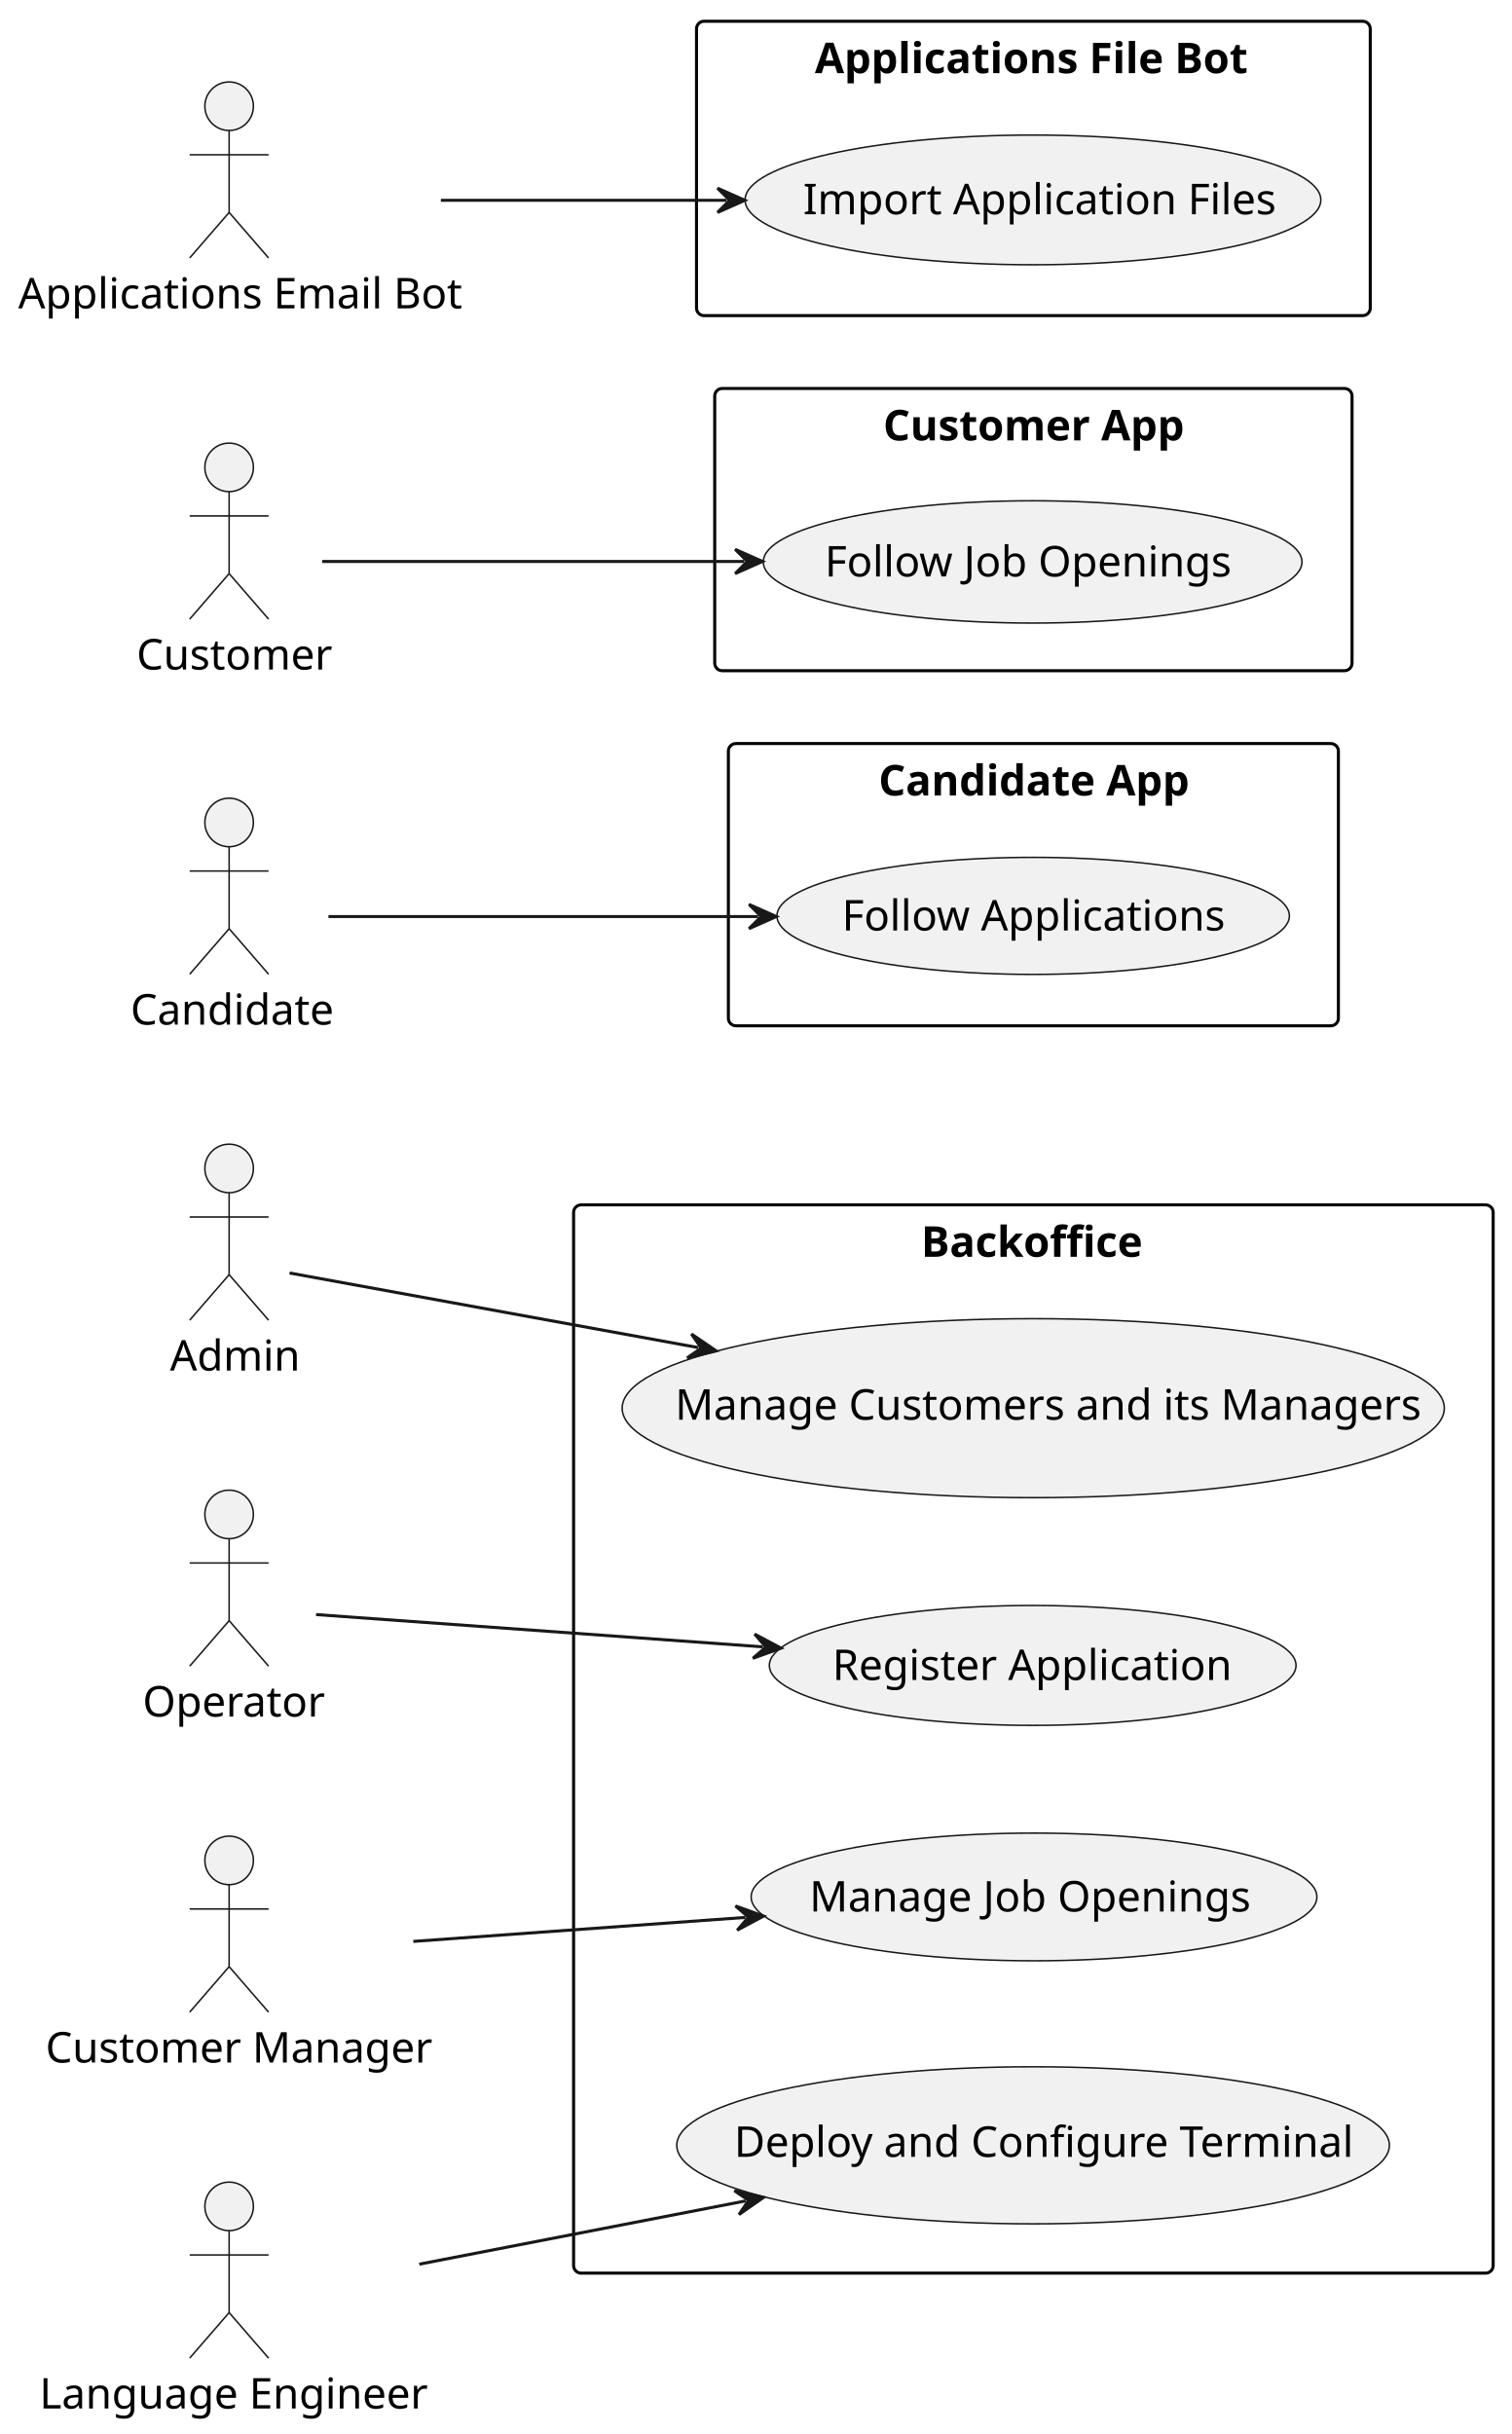
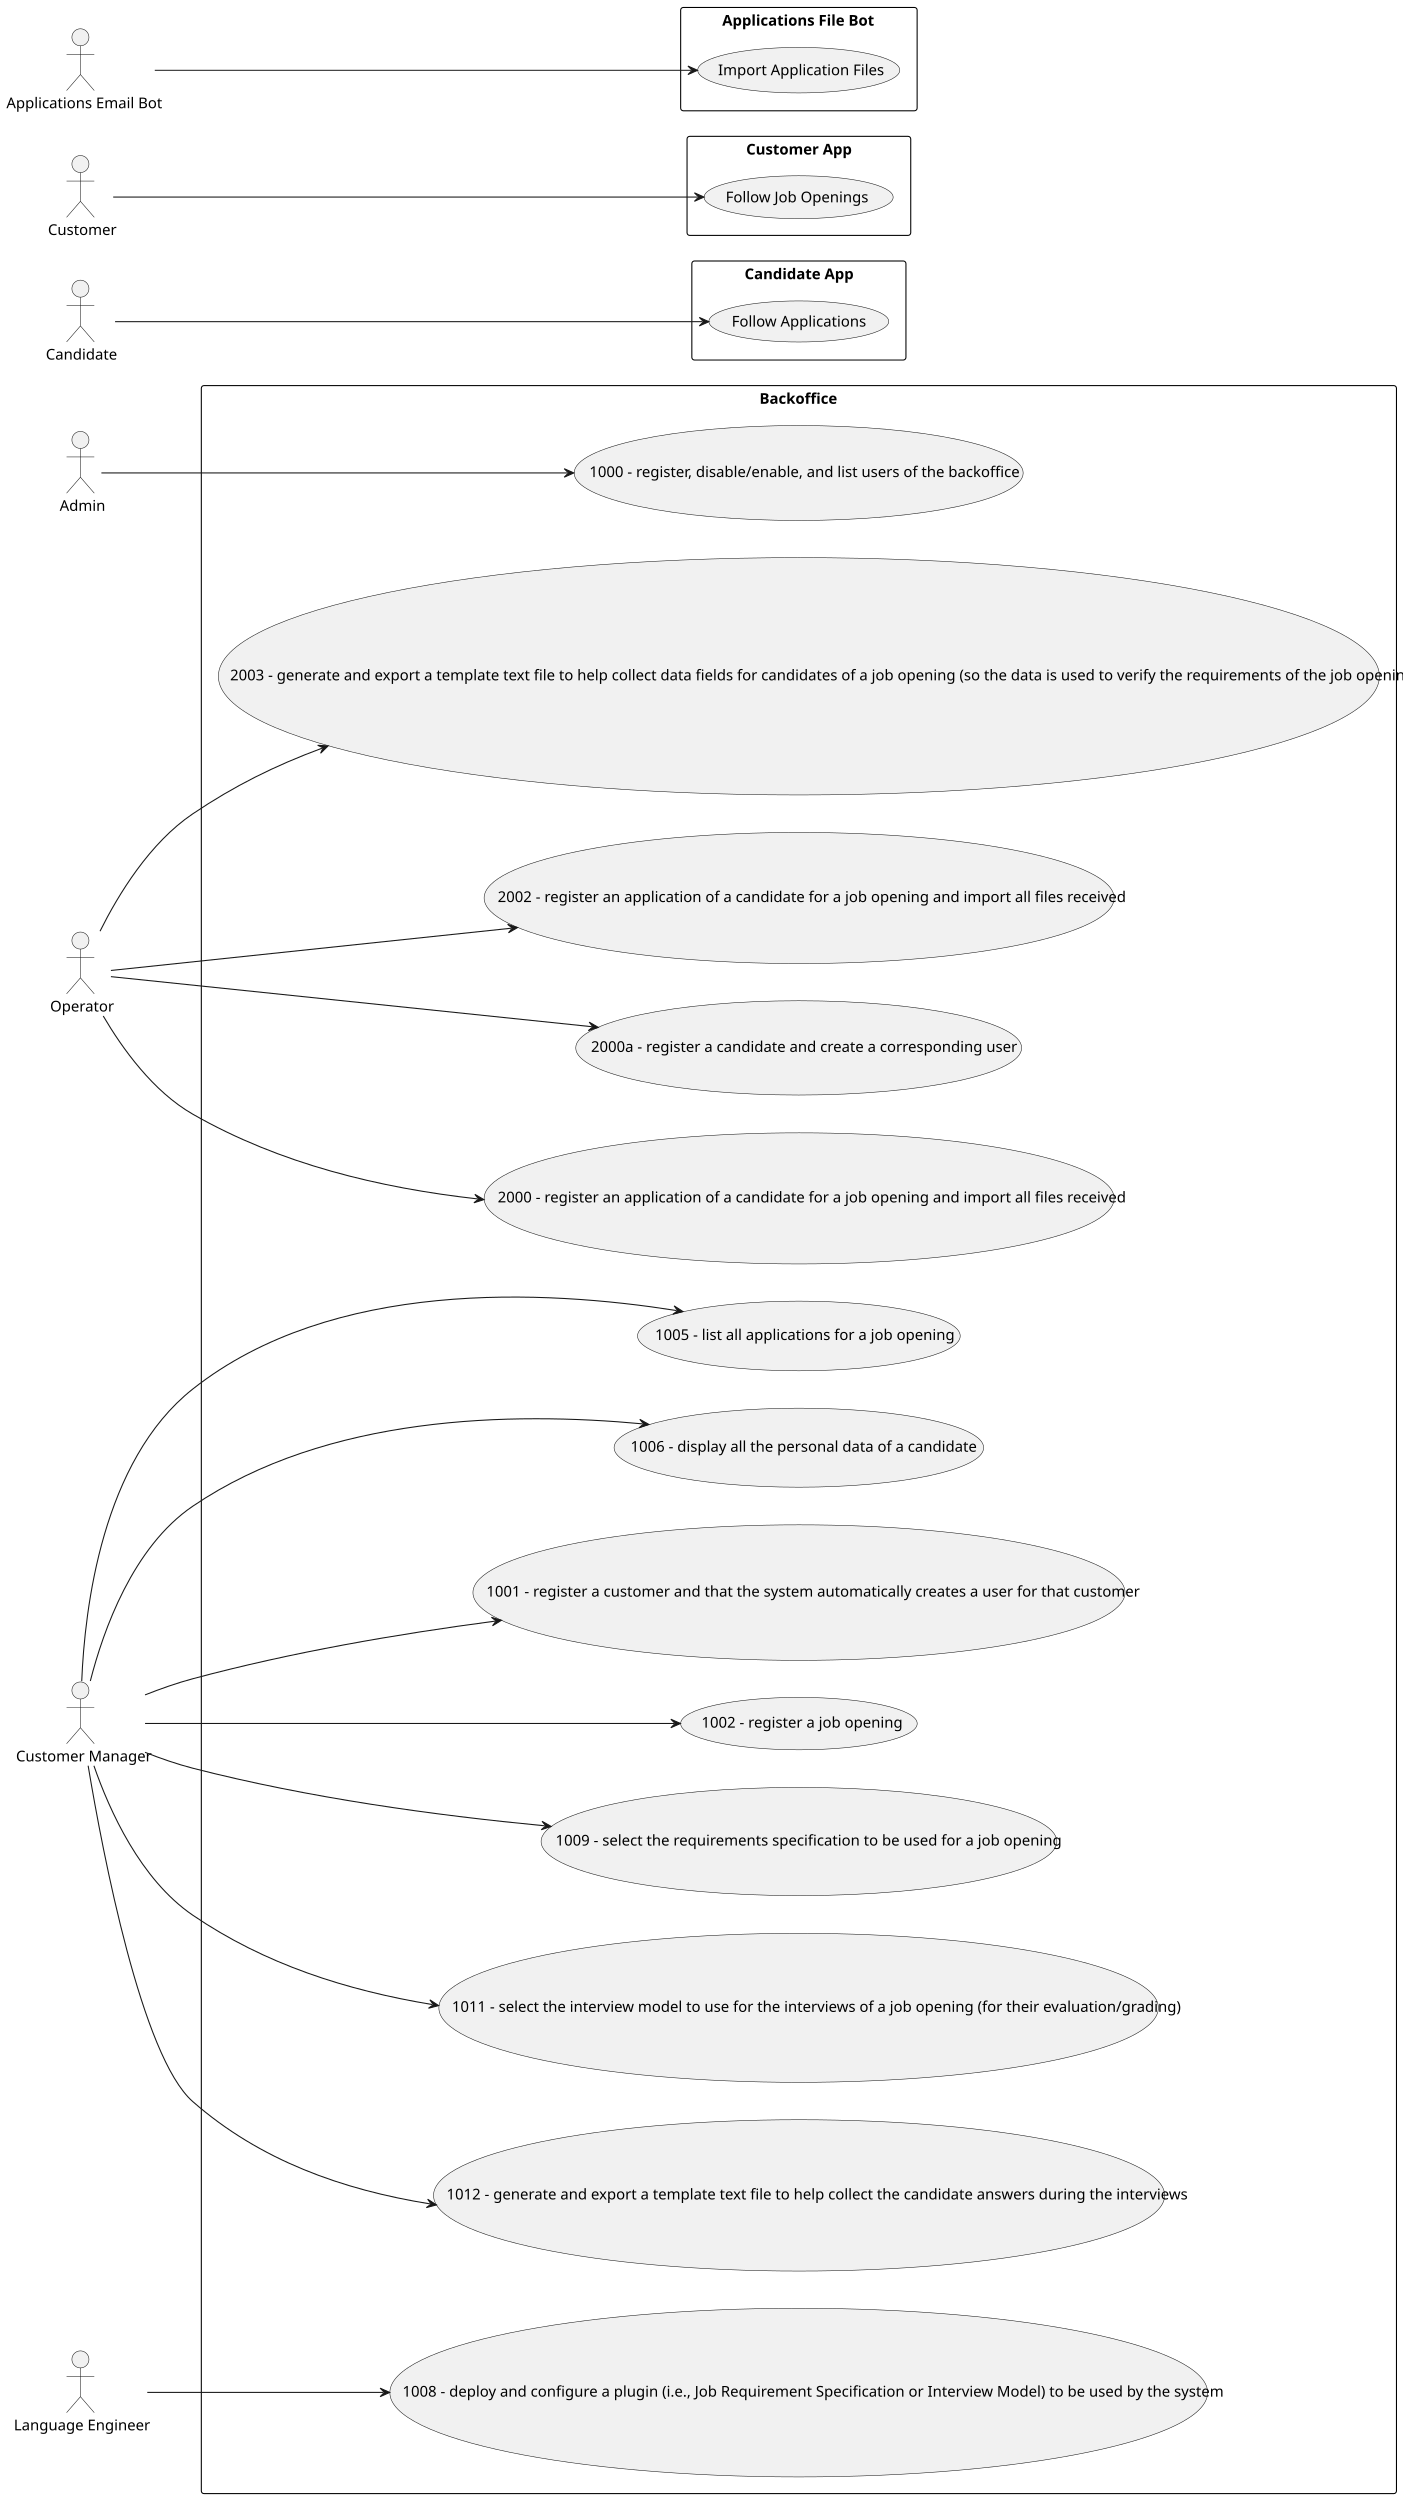
- <svg xmlns="http://www.w3.org/2000/svg" contentStyleType="text/css" height="802px" preserveAspectRatio="none" style="width:498px;height:802px;background:#FFFFFF;" version="1.1" viewBox="0 0 498 802" width="498px" zoomAndPan="magnify">
+ <svg xmlns="http://www.w3.org/2000/svg" contentStyleType="text/css" height="2347px" preserveAspectRatio="none" style="width:1317px;height:2347px;background:#FFFFFF;" version="1.1" viewBox="0 0 1317 2347" width="1317px" zoomAndPan="magnify">
  <defs />
  <g>
    <g id="cluster_backoffice">
-       <rect fill="none" height="352" rx="2.5" ry="2.5" style="stroke:#000000;stroke-width:1.0;" width="303" x="189" y="397" />
-       <text fill="#000000" font-family="sans-serif" font-size="14" font-weight="bold" lengthAdjust="spacing" textLength="74" x="303.5" y="414.107">Backoffice</text>
+       <rect fill="none" height="1979" rx="2.5" ry="2.5" style="stroke:#000000;stroke-width:1.0;" width="1122" x="189" y="362" />
+       <text fill="#000000" font-family="sans-serif" font-size="14" font-weight="bold" lengthAdjust="spacing" textLength="74" x="713" y="379.107">Backoffice</text>
    </g>
    <g id="cluster_candidateApp">
-       <rect fill="none" height="93" rx="2.5" ry="2.5" style="stroke:#000000;stroke-width:1.0;" width="201" x="240" y="245" />
-       <text fill="#000000" font-family="sans-serif" font-size="14" font-weight="bold" lengthAdjust="spacing" textLength="102" x="289.5" y="262.107">Candidate App</text>
+       <rect fill="none" height="93" rx="2.5" ry="2.5" style="stroke:#000000;stroke-width:1.0;" width="201" x="649.5" y="245" />
+       <text fill="#000000" font-family="sans-serif" font-size="14" font-weight="bold" lengthAdjust="spacing" textLength="102" x="699" y="262.107">Candidate App</text>
    </g>
    <g id="cluster_customerApp">
-       <rect fill="none" height="93" rx="2.5" ry="2.5" style="stroke:#000000;stroke-width:1.0;" width="210" x="235.5" y="128" />
-       <text fill="#000000" font-family="sans-serif" font-size="14" font-weight="bold" lengthAdjust="spacing" textLength="99" x="291" y="145.107">Customer App</text>
+       <rect fill="none" height="93" rx="2.5" ry="2.5" style="stroke:#000000;stroke-width:1.0;" width="210" x="645" y="128" />
+       <text fill="#000000" font-family="sans-serif" font-size="14" font-weight="bold" lengthAdjust="spacing" textLength="99" x="700.5" y="145.107">Customer App</text>
    </g>
    <g id="cluster_ApplicationsFileBotApp">
-       <rect fill="none" height="97" rx="2.5" ry="2.5" style="stroke:#000000;stroke-width:1.0;" width="222" x="229.5" y="7" />
-       <text fill="#000000" font-family="sans-serif" font-size="14" font-weight="bold" lengthAdjust="spacing" textLength="144" x="268.5" y="24.107">Applications File Bot</text>
+       <rect fill="none" height="97" rx="2.5" ry="2.5" style="stroke:#000000;stroke-width:1.0;" width="222" x="639" y="7" />
+       <text fill="#000000" font-family="sans-serif" font-size="14" font-weight="bold" lengthAdjust="spacing" textLength="144" x="678" y="24.107">Applications File Bot</text>
    </g>
-     <g id="elem_Manage Customers and its Managers">
-       <ellipse cx="340.451" cy="463.99" fill="#F1F1F1" rx="135.451" ry="29.49" style="stroke:#181818;stroke-width:0.5;" />
-       <text fill="#000000" font-family="sans-serif" font-size="14" lengthAdjust="spacing" textLength="236" x="222.451" y="467.787">Manage Customers and its Managers</text>
+     <g id="elem_1000">
+       <ellipse cx="749.782" cy="444.056" fill="#F1F1F1" rx="210.782" ry="44.556" style="stroke:#181818;stroke-width:0.5;" />
+       <text fill="#000000" font-family="sans-serif" font-size="14" lengthAdjust="spacing" textLength="393" x="553.282" y="447.853">1000 - register, disable/enable, and list users of the backoffice</text>
    </g>
-     <g id="elem_Register Application">
-       <ellipse cx="340.269" cy="548.754" fill="#F1F1F1" rx="86.769" ry="19.754" style="stroke:#181818;stroke-width:0.5;" />
-       <text fill="#000000" font-family="sans-serif" font-size="14" lengthAdjust="spacing" textLength="126" x="274.269" y="553.558">Register Application</text>
+     <g id="elem_1001">
+       <ellipse cx="750.096" cy="1495.119" fill="#F1F1F1" rx="306.096" ry="63.619" style="stroke:#181818;stroke-width:0.5;" />
+       <text fill="#000000" font-family="sans-serif" font-size="14" lengthAdjust="spacing" textLength="587" x="456.596" y="1498.916">1001 - register a customer and that the system automatically creates a user for that customer</text>
    </g>
-     <g id="elem_Manage Job Openings">
-       <ellipse cx="340.707" cy="625.041" fill="#F1F1F1" rx="93.207" ry="21.041" style="stroke:#181818;stroke-width:0.5;" />
-       <text fill="#000000" font-family="sans-serif" font-size="14" lengthAdjust="spacing" textLength="142" x="266.707" y="629.845">Manage Job Openings</text>
+     <g id="elem_1002">
+       <ellipse cx="750.043" cy="1618.109" fill="#F1F1F1" rx="111.043" ry="24.609" style="stroke:#181818;stroke-width:0.5;" />
+       <text fill="#000000" font-family="sans-serif" font-size="14" lengthAdjust="spacing" textLength="183" x="658.543" y="1621.906">1002 - register a job opening</text>
    </g>
-     <g id="elem_Deploy and Configure Terminal">
-       <ellipse cx="340.4" cy="706.88" fill="#F1F1F1" rx="117.4" ry="25.88" style="stroke:#181818;stroke-width:0.5;" />
-       <text fill="#000000" font-family="sans-serif" font-size="14" lengthAdjust="spacing" textLength="197" x="241.9" y="710.677">Deploy and Configure Terminal</text>
+     <g id="elem_2002">
+       <ellipse cx="750.225" cy="843.045" fill="#F1F1F1" rx="295.725" ry="61.545" style="stroke:#181818;stroke-width:0.5;" />
+       <text fill="#000000" font-family="sans-serif" font-size="14" lengthAdjust="spacing" textLength="566" x="467.225" y="846.842">2002 - register an application of a candidate for a job opening and import all files received</text>
+     </g>
+     <g id="elem_2000a">
+       <ellipse cx="749.821" cy="983.764" fill="#F1F1F1" rx="209.321" ry="44.264" style="stroke:#181818;stroke-width:0.5;" />
+       <text fill="#000000" font-family="sans-serif" font-size="14" lengthAdjust="spacing" textLength="390" x="554.821" y="987.561">2000a - register a candidate and create a corresponding user</text>
+     </g>
+     <g id="elem_2000">
+       <ellipse cx="750.225" cy="1125.045" fill="#F1F1F1" rx="295.725" ry="61.545" style="stroke:#181818;stroke-width:0.5;" />
+       <text fill="#000000" font-family="sans-serif" font-size="14" lengthAdjust="spacing" textLength="566" x="467.225" y="1128.842">2000 - register an application of a candidate for a job opening and import all files received</text>
+     </g>
+     <g id="elem_1005">
+       <ellipse cx="749.986" cy="1254.197" fill="#F1F1F1" rx="151.486" ry="32.697" style="stroke:#181818;stroke-width:0.5;" />
+       <text fill="#000000" font-family="sans-serif" font-size="14" lengthAdjust="spacing" textLength="270" x="614.986" y="1257.994">1005 - list all applications for a job opening</text>
+     </g>
+     <g id="elem_1006">
+       <ellipse cx="749.979" cy="1359.096" fill="#F1F1F1" rx="173.479" ry="37.096" style="stroke:#181818;stroke-width:0.5;" />
+       <text fill="#000000" font-family="sans-serif" font-size="14" lengthAdjust="spacing" textLength="316" x="591.979" y="1362.893">1006 - display all the personal data of a candidate</text>
+     </g>
+     <g id="elem_1008">
+       <ellipse cx="749.856" cy="2246.171" fill="#F1F1F1" rx="383.856" ry="79.171" style="stroke:#181818;stroke-width:0.5;" />
+       <text fill="#000000" font-family="sans-serif" font-size="14" lengthAdjust="spacing" textLength="744" x="377.856" y="2249.968">1008 - deploy and configure a plugin (i.e., Job Requirement Specification or Interview Model) to be used by the system</text>
+     </g>
+     <g id="elem_1009">
+       <ellipse cx="750.076" cy="1728.815" fill="#F1F1F1" rx="242.076" ry="50.815" style="stroke:#181818;stroke-width:0.5;" />
+       <text fill="#000000" font-family="sans-serif" font-size="14" lengthAdjust="spacing" textLength="457" x="521.576" y="1732.612">1009 - select the requirements specification to be used for a job opening</text>
+     </g>
+     <g id="elem_1011">
+       <ellipse cx="749.753" cy="1884.951" fill="#F1F1F1" rx="337.753" ry="69.951" style="stroke:#181818;stroke-width:0.5;" />
+       <text fill="#000000" font-family="sans-serif" font-size="14" lengthAdjust="spacing" textLength="651" x="424.253" y="1888.747">1011 - select the interview model to use for the interviews of a job opening (for their evaluation/grading)</text>
+     </g>
+     <g id="elem_1012">
+       <ellipse cx="750.2" cy="2061.04" fill="#F1F1F1" rx="343.2" ry="71.04" style="stroke:#181818;stroke-width:0.5;" />
+       <text fill="#000000" font-family="sans-serif" font-size="14" lengthAdjust="spacing" textLength="662" x="419.2" y="2064.837">1012 - generate and export a template text file to help collect the candidate answers during the interviews</text>
+     </g>
+     <g id="elem_2003">
+       <ellipse cx="750.003" cy="634.901" fill="#F1F1F1" rx="545.003" ry="111.401" style="stroke:#181818;stroke-width:0.5;" />
+       <text fill="#000000" font-family="sans-serif" font-size="14" lengthAdjust="spacing" textLength="1068" x="216.003" y="638.697">2003 - generate and export a template text file to help collect data fields for candidates of a job opening (so the data is used to verify the requirements of the job opening)</text>
    </g>
    <g id="elem_Follow Applications">
-       <ellipse cx="340.426" cy="301.785" fill="#F1F1F1" rx="84.426" ry="19.285" style="stroke:#181818;stroke-width:0.5;" />
-       <text fill="#000000" font-family="sans-serif" font-size="14" lengthAdjust="spacing" textLength="120" x="277.426" y="306.589">Follow Applications</text>
+       <ellipse cx="749.926" cy="301.785" fill="#F1F1F1" rx="84.426" ry="19.285" style="stroke:#181818;stroke-width:0.5;" />
+       <text fill="#000000" font-family="sans-serif" font-size="14" lengthAdjust="spacing" textLength="120" x="686.926" y="306.589">Follow Applications</text>
    </g>
    <g id="elem_Follow Job Openings">
-       <ellipse cx="340.252" cy="185.15" fill="#F1F1F1" rx="88.752" ry="20.151" style="stroke:#181818;stroke-width:0.5;" />
-       <text fill="#000000" font-family="sans-serif" font-size="14" lengthAdjust="spacing" textLength="131" x="271.752" y="189.954">Follow Job Openings</text>
+       <ellipse cx="749.752" cy="185.15" fill="#F1F1F1" rx="88.752" ry="20.151" style="stroke:#181818;stroke-width:0.5;" />
+       <text fill="#000000" font-family="sans-serif" font-size="14" lengthAdjust="spacing" textLength="131" x="681.252" y="189.954">Follow Job Openings</text>
    </g>
    <g id="elem_Import Application Files">
-       <ellipse cx="340.355" cy="65.871" fill="#F1F1F1" rx="94.855" ry="21.371" style="stroke:#181818;stroke-width:0.5;" />
-       <text fill="#000000" font-family="sans-serif" font-size="14" lengthAdjust="spacing" textLength="146" x="264.609" y="70.6">Import Application Files</text>
+       <ellipse cx="749.855" cy="65.871" fill="#F1F1F1" rx="94.855" ry="21.371" style="stroke:#181818;stroke-width:0.5;" />
+       <text fill="#000000" font-family="sans-serif" font-size="14" lengthAdjust="spacing" textLength="146" x="674.109" y="70.6">Import Application Files</text>
    </g>
    <g id="elem_admin">
-       <ellipse cx="75.5" cy="385" fill="#F1F1F1" rx="8" ry="8" style="stroke:#181818;stroke-width:0.5;" />
-       <path d="M75.5,393 L75.5,420 M62.5,401 L88.5,401 M75.5,420 L62.5,435 M75.5,420 L88.5,435 " fill="none" style="stroke:#181818;stroke-width:0.5;" />
-       <text fill="#000000" font-family="sans-serif" font-size="14" lengthAdjust="spacing" textLength="39" x="56" y="451.607">Admin</text>
+       <ellipse cx="75.5" cy="413" fill="#F1F1F1" rx="8" ry="8" style="stroke:#181818;stroke-width:0.5;" />
+       <path d="M75.5,421 L75.5,448 M62.5,429 L88.5,429 M75.5,448 L62.5,463 M75.5,448 L88.5,463 " fill="none" style="stroke:#181818;stroke-width:0.5;" />
+       <text fill="#000000" font-family="sans-serif" font-size="14" lengthAdjust="spacing" textLength="39" x="56" y="479.607">Admin</text>
    </g>
    <g id="elem_operator">
-       <ellipse cx="75.5" cy="499" fill="#F1F1F1" rx="8" ry="8" style="stroke:#181818;stroke-width:0.5;" />
-       <path d="M75.5,507 L75.5,534 M62.5,515 L88.5,515 M75.5,534 L62.5,549 M75.5,534 L88.5,549 " fill="none" style="stroke:#181818;stroke-width:0.5;" />
-       <text fill="#000000" font-family="sans-serif" font-size="14" lengthAdjust="spacing" textLength="57" x="47" y="565.607">Operator</text>
+       <ellipse cx="75.5" cy="883" fill="#F1F1F1" rx="8" ry="8" style="stroke:#181818;stroke-width:0.5;" />
+       <path d="M75.5,891 L75.5,918 M62.5,899 L88.5,899 M75.5,918 L62.5,933 M75.5,918 L88.5,933 " fill="none" style="stroke:#181818;stroke-width:0.5;" />
+       <text fill="#000000" font-family="sans-serif" font-size="14" lengthAdjust="spacing" textLength="57" x="47" y="949.607">Operator</text>
    </g>
    <g id="elem_customerManager">
-       <ellipse cx="75.5" cy="613" fill="#F1F1F1" rx="8" ry="8" style="stroke:#181818;stroke-width:0.5;" />
-       <path d="M75.5,621 L75.5,648 M62.5,629 L88.5,629 M75.5,648 L62.5,663 M75.5,648 L88.5,663 " fill="none" style="stroke:#181818;stroke-width:0.5;" />
-       <text fill="#000000" font-family="sans-serif" font-size="14" lengthAdjust="spacing" textLength="121" x="15" y="679.607">Customer Manager</text>
+       <ellipse cx="75.5" cy="1587" fill="#F1F1F1" rx="8" ry="8" style="stroke:#181818;stroke-width:0.5;" />
+       <path d="M75.5,1595 L75.5,1622 M62.5,1603 L88.5,1603 M75.5,1622 L62.5,1637 M75.5,1622 L88.5,1637 " fill="none" style="stroke:#181818;stroke-width:0.5;" />
+       <text fill="#000000" font-family="sans-serif" font-size="14" lengthAdjust="spacing" textLength="121" x="15" y="1653.607">Customer Manager</text>
    </g>
    <g id="elem_languageEngineer">
-       <ellipse cx="75.5" cy="727" fill="#F1F1F1" rx="8" ry="8" style="stroke:#181818;stroke-width:0.5;" />
-       <path d="M75.5,735 L75.5,762 M62.5,743 L88.5,743 M75.5,762 L62.5,777 M75.5,762 L88.5,777 " fill="none" style="stroke:#181818;stroke-width:0.5;" />
-       <text fill="#000000" font-family="sans-serif" font-size="14" lengthAdjust="spacing" textLength="125" x="13" y="793.607">Language Engineer</text>
+       <ellipse cx="75.5" cy="2215" fill="#F1F1F1" rx="8" ry="8" style="stroke:#181818;stroke-width:0.5;" />
+       <path d="M75.5,2223 L75.5,2250 M62.5,2231 L88.5,2231 M75.5,2250 L62.5,2265 M75.5,2250 L88.5,2265 " fill="none" style="stroke:#181818;stroke-width:0.5;" />
+       <text fill="#000000" font-family="sans-serif" font-size="14" lengthAdjust="spacing" textLength="125" x="13" y="2281.607">Language Engineer</text>
    </g>
    <g id="elem_candidate">
      <ellipse cx="75.5" cy="271" fill="#F1F1F1" rx="8" ry="8" style="stroke:#181818;stroke-width:0.5;" />
      <path d="M75.5,279 L75.5,306 M62.5,287 L88.5,287 M75.5,306 L62.5,321 M75.5,306 L88.5,321 " fill="none" style="stroke:#181818;stroke-width:0.5;" />
      <text fill="#000000" font-family="sans-serif" font-size="14" lengthAdjust="spacing" textLength="65" x="43" y="337.607">Candidate</text>
    </g>
    <g id="elem_customer">
      <ellipse cx="75.5" cy="154" fill="#F1F1F1" rx="8" ry="8" style="stroke:#181818;stroke-width:0.5;" />
      <path d="M75.5,162 L75.5,189 M62.5,170 L88.5,170 M75.5,189 L62.5,204 M75.5,189 L88.5,204 " fill="none" style="stroke:#181818;stroke-width:0.5;" />
      <text fill="#000000" font-family="sans-serif" font-size="14" lengthAdjust="spacing" textLength="61" x="45" y="220.607">Customer</text>
    </g>
    <g id="elem_applicationEmailBot">
      <ellipse cx="75.5" cy="35" fill="#F1F1F1" rx="8" ry="8" style="stroke:#181818;stroke-width:0.5;" />
      <path d="M75.5,43 L75.5,70 M62.5,51 L88.5,51 M75.5,70 L62.5,85 M75.5,70 L88.5,85 " fill="none" style="stroke:#181818;stroke-width:0.5;" />
      <text fill="#000000" font-family="sans-serif" font-size="14" lengthAdjust="spacing" textLength="139" x="6" y="101.607">Applications Email Bot</text>
    </g>
-     <g id="link_admin_Manage Customers and its Managers">
-       <path d="M95.41,419.45 C124.8,424.82 177.608,434.452 230.078,444.032 " fill="none" id="admin-to-Manage Customers and its Managers" style="stroke:#181818;stroke-width:1.0;" />
-       <polygon fill="#181818" points="235.98,445.11,227.845,439.558,231.061,444.212,226.408,447.428,235.98,445.11" style="stroke:#181818;stroke-width:1.0;" />
+     <g id="link_admin_1000">
+       <path d="M95.19,444 C158.88,444 366.72,444 532.69,444 " fill="none" id="admin-to-1000" style="stroke:#181818;stroke-width:1.0;" />
+       <polygon fill="#181818" points="538.69,444,529.69,440,533.69,444,529.69,448,538.69,444" style="stroke:#181818;stroke-width:1.0;" />
    </g>
-     <g id="link_operator_Register Application">
-       <path d="M104.15,532 C140.22,534.6 198.926,538.847 251.366,542.638 " fill="none" id="operator-to-Register Application" style="stroke:#181818;stroke-width:1.0;" />
-       <polygon fill="#181818" points="257.35,543.07,248.662,538.432,252.363,542.71,248.085,546.411,257.35,543.07" style="stroke:#181818;stroke-width:1.0;" />
+     <g id="link_operator_2000a">
+       <path d="M104.12,916.87 C180.55,924.83 393.952,947.039 555.702,963.879 " fill="none" id="operator-to-2000a" style="stroke:#181818;stroke-width:1.0;" />
+       <polygon fill="#181818" points="561.67,964.5,553.133,959.59,556.697,963.982,552.304,967.547,561.67,964.5" style="stroke:#181818;stroke-width:1.0;" />
    </g>
-     <g id="link_customerManager_Manage Job Openings">
-       <path d="M136.18,639.69 C170.28,637.23 207.686,634.522 245.626,631.782 " fill="none" id="customerManager-to-Manage Job Openings" style="stroke:#181818;stroke-width:1.0;" />
-       <polygon fill="#181818" points="251.61,631.35,242.345,628.009,246.623,631.71,242.922,635.988,251.61,631.35" style="stroke:#181818;stroke-width:1.0;" />
+     <g id="link_operator_2000">
+       <path d="M96.92,953.81 C114.79,984.31 143.71,1024.66 181,1046 C262.88,1092.85 355.998,1115.17 448.327,1125.54 " fill="none" id="operator-to-2000" style="stroke:#181818;stroke-width:1.0;" />
+       <polygon fill="#181818" points="454.29,1126.21,445.793,1121.23,449.321,1125.652,444.9,1129.18,454.29,1126.21" style="stroke:#181818;stroke-width:1.0;" />
    </g>
-     <g id="link_languageEngineer_Deploy and Configure Terminal">
-       <path d="M138.16,746.04 C171.94,739.49 208.5,732.402 245.69,725.192 " fill="none" id="languageEngineer-to-Deploy and Configure Terminal" style="stroke:#181818;stroke-width:1.0;" />
-       <polygon fill="#181818" points="251.58,724.05,241.983,721.836,246.671,725.002,243.506,729.69,251.58,724.05" style="stroke:#181818;stroke-width:1.0;" />
+     <g id="link_operator_2002">
+       <path d="M104.12,911.08 C169.12,904.22 331.533,887.07 479.933,871.41 " fill="none" id="operator-to-2002" style="stroke:#181818;stroke-width:1.0;" />
+       <polygon fill="#181818" points="485.9,870.78,476.53,867.747,480.928,871.305,477.37,875.702,485.9,870.78" style="stroke:#181818;stroke-width:1.0;" />
+     </g>
+     <g id="link_operator_2003">
+       <path d="M93.91,874.21 C111.07,839.73 140.59,791.22 181,764 C219.79,737.87 257.476,719.06 302.416,702.36 " fill="none" id="operator-to-2003" style="stroke:#181818;stroke-width:1.0;" />
+       <polygon fill="#181818" points="308.04,700.27,298.21,699.655,303.353,702.012,300.997,707.154,308.04,700.27" style="stroke:#181818;stroke-width:1.0;" />
+     </g>
+     <g id="link_customerManager_1001">
+       <path d="M136.17,1591.16 C150.62,1585.46 166.17,1579.97 181,1576 C273.96,1551.08 371.722,1534.216 464.822,1521.907 " fill="none" id="customerManager-to-1001" style="stroke:#181818;stroke-width:1.0;" />
+       <polygon fill="#181818" points="470.77,1521.12,461.323,1518.334,465.813,1521.775,462.372,1526.265,470.77,1521.12" style="stroke:#181818;stroke-width:1.0;" />
+     </g>
+     <g id="link_customerManager_1002">
+       <path d="M136.18,1618 C249.01,1618 489.15,1618 632.79,1618 " fill="none" id="customerManager-to-1002" style="stroke:#181818;stroke-width:1.0;" />
+       <polygon fill="#181818" points="638.79,1618,629.79,1614,633.79,1618,629.79,1622,638.79,1618" style="stroke:#181818;stroke-width:1.0;" />
+     </g>
+     <g id="link_customerManager_1005">
+       <path d="M76.73,1578.3 C79.49,1510.02 95.91,1371.23 181,1304 C311.88,1200.59 510.623,1210.716 635.233,1230.356 " fill="none" id="customerManager-to-1005" style="stroke:#181818;stroke-width:1.0;" />
+       <polygon fill="#181818" points="641.16,1231.29,632.893,1225.938,636.221,1230.512,631.647,1233.84,641.16,1231.29" style="stroke:#181818;stroke-width:1.0;" />
+     </g>
+     <g id="link_customerManager_1006">
+       <path d="M84.8,1578.12 C97,1530.42 124.72,1452.25 181,1414 C306.77,1328.51 479.956,1325.212 603.256,1336.722 " fill="none" id="customerManager-to-1006" style="stroke:#181818;stroke-width:1.0;" />
+       <polygon fill="#181818" points="609.23,1337.28,600.641,1332.461,604.252,1336.815,599.897,1340.426,609.23,1337.28" style="stroke:#181818;stroke-width:1.0;" />
+     </g>
+     <g id="link_customerManager_1009">
+       <path d="M136.11,1645.06 C150.56,1650.75 166.13,1656.18 181,1660 C289.84,1687.97 407.427,1704.118 511.447,1714.078 " fill="none" id="customerManager-to-1009" style="stroke:#181818;stroke-width:1.0;" />
+       <polygon fill="#181818" points="517.42,1714.65,508.842,1709.81,512.443,1714.173,508.08,1717.774,517.42,1714.65" style="stroke:#181818;stroke-width:1.0;" />
+     </g>
+     <g id="link_customerManager_1011">
+       <path d="M88.18,1657.71 C102.74,1699.74 131.89,1764.52 181,1798 C248.49,1844.01 324.99,1868.512 405.88,1881.882 " fill="none" id="customerManager-to-1011" style="stroke:#181818;stroke-width:1.0;" />
+       <polygon fill="#181818" points="411.8,1882.86,403.573,1877.446,406.867,1882.045,402.268,1885.339,411.8,1882.86" style="stroke:#181818;stroke-width:1.0;" />
+     </g>
+     <g id="link_customerManager_1012">
+       <path d="M82.74,1657.64 C96.71,1741.17 133.08,1931.05 181,1973 C244.07,2028.21 320.976,2055.718 403.816,2069.028 " fill="none" id="customerManager-to-1012" style="stroke:#181818;stroke-width:1.0;" />
+       <polygon fill="#181818" points="409.74,2069.98,401.488,2064.603,404.803,2069.187,400.219,2072.502,409.74,2069.98" style="stroke:#181818;stroke-width:1.0;" />
+     </g>
+     <g id="link_languageEngineer_1008">
+       <path d="M138.26,2246 C192.73,2246 271.07,2246 359.85,2246 " fill="none" id="languageEngineer-to-1008" style="stroke:#181818;stroke-width:1.0;" />
+       <polygon fill="#181818" points="365.85,2246,356.85,2242,360.85,2246,356.85,2250,365.85,2246" style="stroke:#181818;stroke-width:1.0;" />
    </g>
    <g id="link_candidate_Follow Applications">
-       <path d="M108.22,302 C144.57,302 199.57,302 249.8,302 " fill="none" id="candidate-to-Follow Applications" style="stroke:#181818;stroke-width:1.0;" />
-       <polygon fill="#181818" points="255.8,302,246.8,298,250.8,302,246.8,306,255.8,302" style="stroke:#181818;stroke-width:1.0;" />
+       <path d="M108.03,302 C207.3,302 509.61,302 659.5,302 " fill="none" id="candidate-to-Follow Applications" style="stroke:#181818;stroke-width:1.0;" />
+       <polygon fill="#181818" points="665.5,302,656.5,298,660.5,302,656.5,306,665.5,302" style="stroke:#181818;stroke-width:1.0;" />
    </g>
    <g id="link_customer_Follow Job Openings">
-       <path d="M106.16,185 C141.15,185 194.94,185 245.24,185 " fill="none" id="customer-to-Follow Job Openings" style="stroke:#181818;stroke-width:1.0;" />
-       <polygon fill="#181818" points="251.24,185,242.24,181,246.24,185,242.24,189,251.24,185" style="stroke:#181818;stroke-width:1.0;" />
+       <path d="M106.26,185 C202.6,185 502.5,185 654.92,185 " fill="none" id="customer-to-Follow Job Openings" style="stroke:#181818;stroke-width:1.0;" />
+       <polygon fill="#181818" points="660.92,185,651.92,181,655.92,185,651.92,189,660.92,185" style="stroke:#181818;stroke-width:1.0;" />
    </g>
    <g id="link_applicationEmailBot_Import Application Files">
-       <path d="M145.26,66 C175.85,66 206.36,66 239.42,66 " fill="none" id="applicationEmailBot-to-Import Application Files" style="stroke:#181818;stroke-width:1.0;" />
-       <polygon fill="#181818" points="245.42,66,236.42,62,240.42,66,236.42,70,245.42,66" style="stroke:#181818;stroke-width:1.0;" />
+       <path d="M145.31,66 C266.41,66 511.75,66 648.83,66 " fill="none" id="applicationEmailBot-to-Import Application Files" style="stroke:#181818;stroke-width:1.0;" />
+       <polygon fill="#181818" points="654.83,66,645.83,62,649.83,66,645.83,70,654.83,66" style="stroke:#181818;stroke-width:1.0;" />
    </g>
  </g>
</svg>
